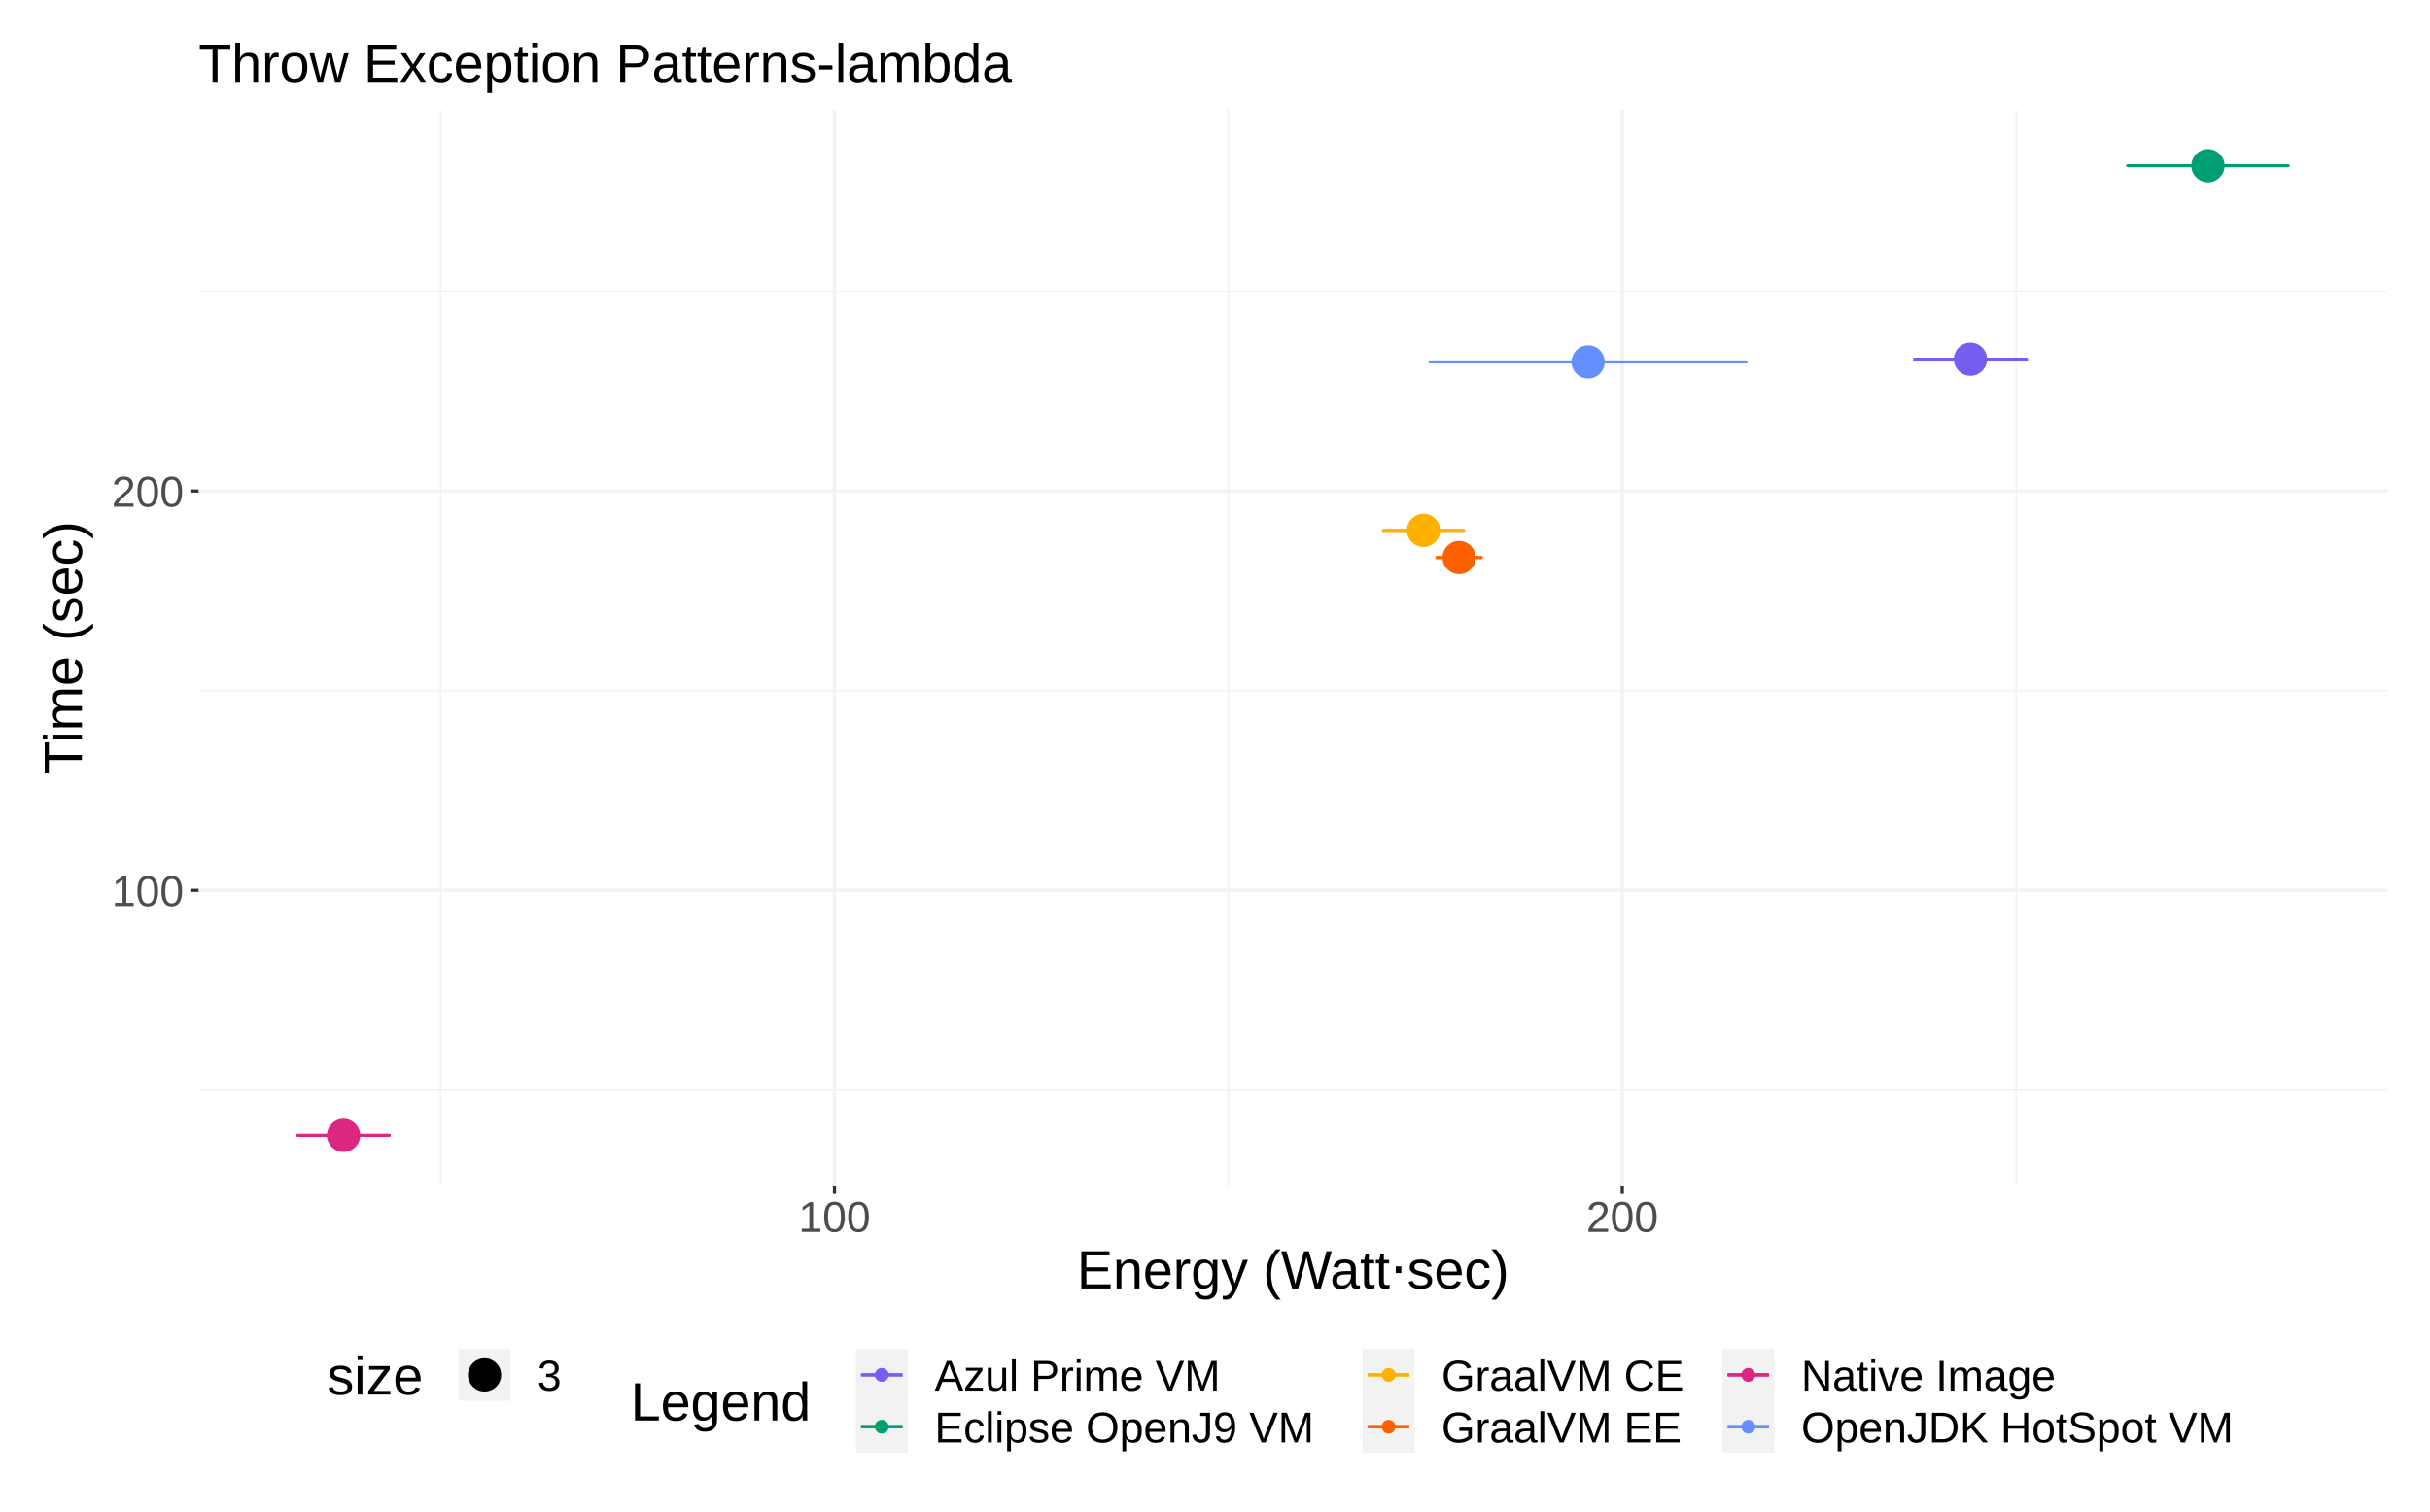
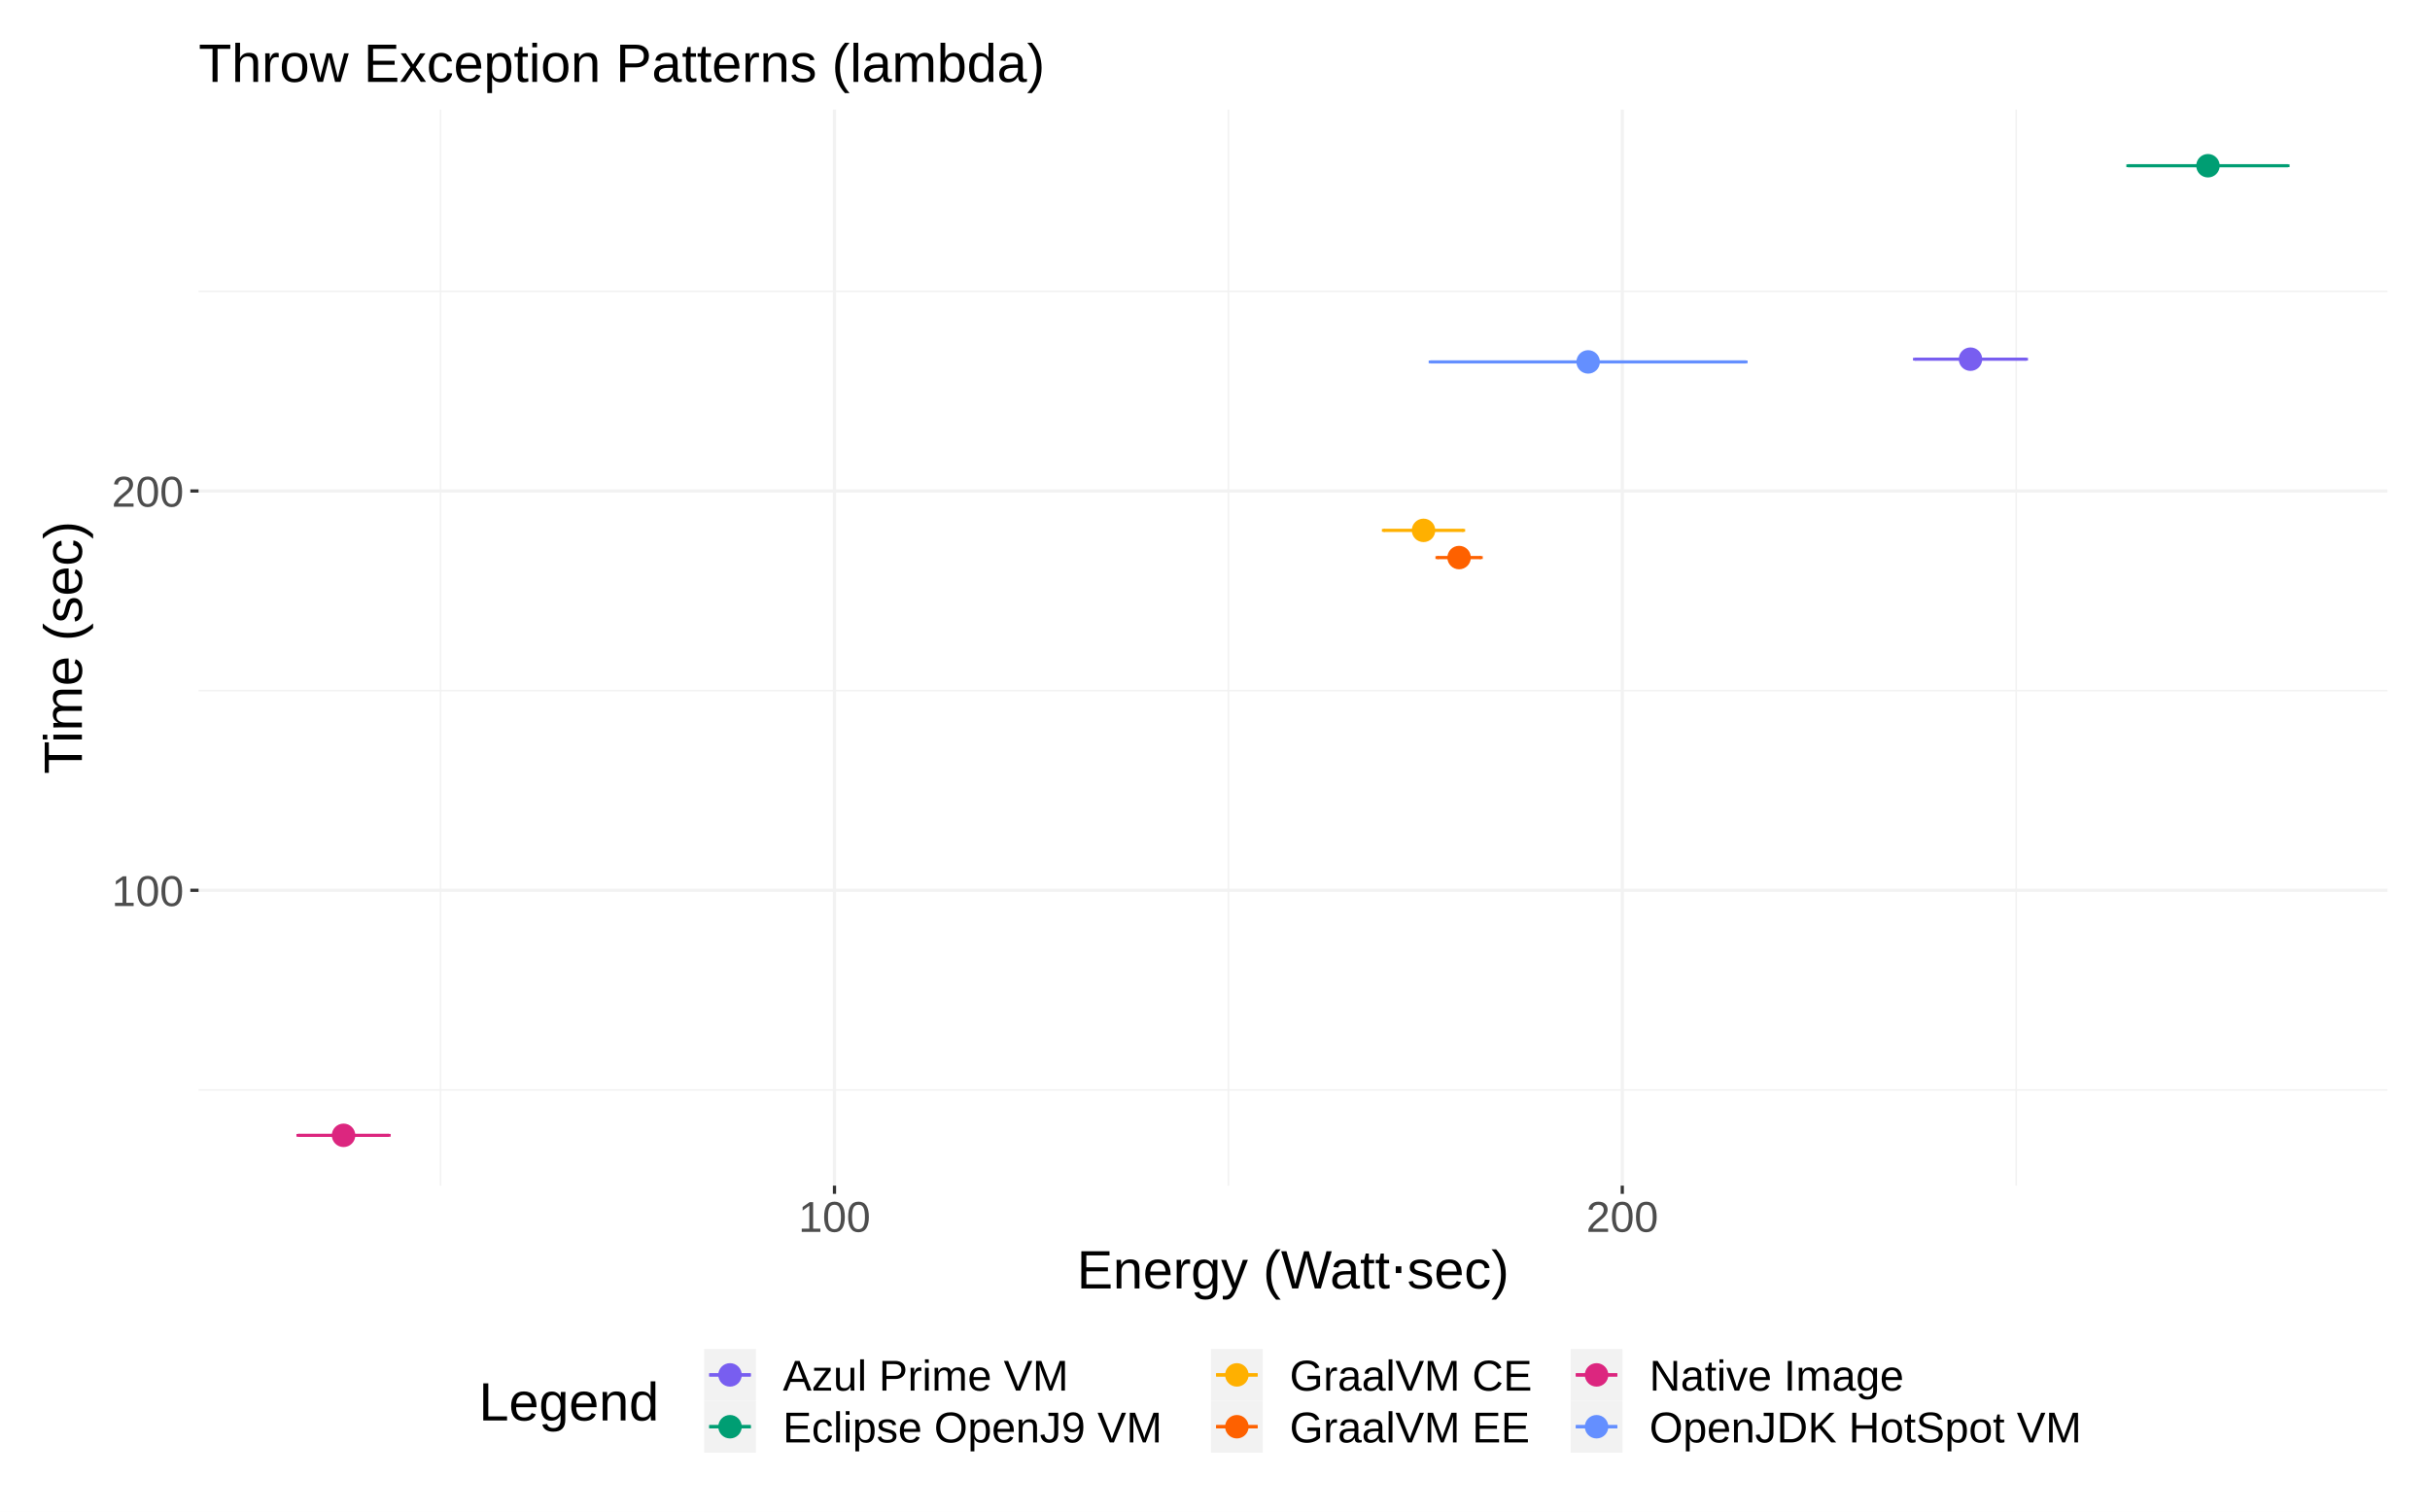
<svg xmlns="http://www.w3.org/2000/svg" class="svglite" width="810.00pt" height="504.00pt" viewBox="0 0 810.00 504.00">
  <defs>
    <style type="text/css">
    .svglite line, .svglite polyline, .svglite polygon, .svglite path, .svglite rect, .svglite circle {
      fill: none;
      stroke: #000000;
      stroke-linecap: round;
      stroke-linejoin: round;
      stroke-miterlimit: 10.00;
    }
    .svglite text {
      white-space: pre;
    }
  </style>
  </defs>
  <rect width="100%" height="100%" style="stroke: none; fill: #FFFFFF;" />
  <defs>
    <clipPath id="cpMC4wMHw4MTAuMDB8MC4wMHw1MDQuMDA=">
      <rect x="0.00" y="0.00" width="810.00" height="504.00" />
    </clipPath>
  </defs>
  <g clip-path="url(#cpMC4wMHw4MTAuMDB8MC4wMHw1MDQuMDA=)">
    <rect x="0.00" y="-0" width="810.00" height="504.00" style="stroke-width: 1.07; stroke: #FFFFFF; fill: #FFFFFF;" />
  </g>
  <defs>
    <clipPath id="cpNjYuMTl8Nzk1LjgzfDM2LjUyfDM5NS4zMg==">
      <rect x="66.19" y="36.52" width="729.64" height="358.80" />
    </clipPath>
  </defs>
  <g clip-path="url(#cpNjYuMTl8Nzk1LjgzfDM2LjUyfDM5NS4zMg==)">
    <rect x="66.19" y="36.52" width="729.64" height="358.80" style="stroke-width: 1.07; stroke: none;" />
    <polyline points="66.19,363.42 795.83,363.42 " style="stroke-width: 0.53; stroke: #F2F2F2; stroke-linecap: butt;" />
    <polyline points="66.19,230.28 795.83,230.28 " style="stroke-width: 0.53; stroke: #F2F2F2; stroke-linecap: butt;" />
    <polyline points="66.19,97.14 795.83,97.14 " style="stroke-width: 0.53; stroke: #F2F2F2; stroke-linecap: butt;" />
    <polyline points="146.85,395.32 146.85,36.52 " style="stroke-width: 0.53; stroke: #F2F2F2; stroke-linecap: butt;" />
    <polyline points="409.46,395.32 409.46,36.52 " style="stroke-width: 0.53; stroke: #F2F2F2; stroke-linecap: butt;" />
    <polyline points="672.06,395.32 672.06,36.52 " style="stroke-width: 0.53; stroke: #F2F2F2; stroke-linecap: butt;" />
    <polyline points="66.19,296.85 795.83,296.85 " style="stroke-width: 1.07; stroke: #F2F2F2; stroke-linecap: butt;" />
    <polyline points="66.19,163.71 795.83,163.71 " style="stroke-width: 1.07; stroke: #F2F2F2; stroke-linecap: butt;" />
    <polyline points="278.16,395.32 278.16,36.52 " style="stroke-width: 1.07; stroke: #F2F2F2; stroke-linecap: butt;" />
    <polyline points="540.76,395.32 540.76,36.52 " style="stroke-width: 1.07; stroke: #F2F2F2; stroke-linecap: butt;" />
-     <circle cx="656.83" cy="119.76" r="5.19" style="stroke-width: 0.71; stroke: #785EF0; fill: #785EF0;" />
-     <circle cx="735.99" cy="55.26" r="5.19" style="stroke-width: 0.71; stroke: #009E73; fill: #009E73;" />
-     <circle cx="474.51" cy="176.84" r="5.19" style="stroke-width: 0.71; stroke: #FFB000; fill: #FFB000;" />
-     <circle cx="486.37" cy="185.91" r="5.19" style="stroke-width: 0.71; stroke: #FE6100; fill: #FE6100;" />
-     <circle cx="114.52" cy="378.55" r="5.19" style="stroke-width: 0.71; stroke: #DC267F; fill: #DC267F;" />
-     <circle cx="529.38" cy="120.67" r="5.19" style="stroke-width: 0.71; stroke: #648FFF; fill: #648FFF;" />
+     <circle cx="656.83" cy="119.76" r="3.56" style="stroke-width: 0.71; stroke: #785EF0; fill: #785EF0;" />
+     <circle cx="735.99" cy="55.26" r="3.56" style="stroke-width: 0.71; stroke: #009E73; fill: #009E73;" />
+     <circle cx="474.51" cy="176.84" r="3.56" style="stroke-width: 0.71; stroke: #FFB000; fill: #FFB000;" />
+     <circle cx="486.37" cy="185.91" r="3.56" style="stroke-width: 0.71; stroke: #FE6100; fill: #FE6100;" />
+     <circle cx="114.52" cy="378.55" r="3.56" style="stroke-width: 0.71; stroke: #DC267F; fill: #DC267F;" />
+     <circle cx="529.38" cy="120.67" r="3.56" style="stroke-width: 0.71; stroke: #648FFF; fill: #648FFF;" />
    <polyline points="675.46,120.23 675.46,119.30 " style="stroke-width: 1.07; stroke: #785EF0; stroke-linecap: butt;" />
    <polyline points="675.46,119.76 638.20,119.76 " style="stroke-width: 1.07; stroke: #785EF0; stroke-linecap: butt;" />
    <polyline points="638.20,120.23 638.20,119.30 " style="stroke-width: 1.07; stroke: #785EF0; stroke-linecap: butt;" />
    <polyline points="762.66,55.72 762.66,54.79 " style="stroke-width: 1.07; stroke: #009E73; stroke-linecap: butt;" />
    <polyline points="762.66,55.26 709.32,55.26 " style="stroke-width: 1.07; stroke: #009E73; stroke-linecap: butt;" />
    <polyline points="709.32,55.72 709.32,54.79 " style="stroke-width: 1.07; stroke: #009E73; stroke-linecap: butt;" />
    <polyline points="487.85,177.31 487.85,176.37 " style="stroke-width: 1.07; stroke: #FFB000; stroke-linecap: butt;" />
    <polyline points="487.85,176.84 461.17,176.84 " style="stroke-width: 1.07; stroke: #FFB000; stroke-linecap: butt;" />
    <polyline points="461.17,177.31 461.17,176.37 " style="stroke-width: 1.07; stroke: #FFB000; stroke-linecap: butt;" />
    <polyline points="493.71,186.38 493.71,185.44 " style="stroke-width: 1.07; stroke: #FE6100; stroke-linecap: butt;" />
    <polyline points="493.71,185.91 479.02,185.91 " style="stroke-width: 1.07; stroke: #FE6100; stroke-linecap: butt;" />
    <polyline points="479.02,186.38 479.02,185.44 " style="stroke-width: 1.07; stroke: #FE6100; stroke-linecap: butt;" />
    <polyline points="129.69,379.01 129.69,378.08 " style="stroke-width: 1.07; stroke: #DC267F; stroke-linecap: butt;" />
    <polyline points="129.69,378.55 99.35,378.55 " style="stroke-width: 1.07; stroke: #DC267F; stroke-linecap: butt;" />
    <polyline points="99.35,379.01 99.35,378.08 " style="stroke-width: 1.07; stroke: #DC267F; stroke-linecap: butt;" />
    <polyline points="582.00,121.13 582.00,120.20 " style="stroke-width: 1.07; stroke: #648FFF; stroke-linecap: butt;" />
    <polyline points="582.00,120.67 476.76,120.67 " style="stroke-width: 1.07; stroke: #648FFF; stroke-linecap: butt;" />
    <polyline points="476.76,121.13 476.76,120.20 " style="stroke-width: 1.07; stroke: #648FFF; stroke-linecap: butt;" />
    <polyline points="655.91,117.88 657.75,117.88 " style="stroke-width: 1.07; stroke: #785EF0; stroke-linecap: butt;" />
    <polyline points="656.83,117.88 656.83,121.65 " style="stroke-width: 1.07; stroke: #785EF0; stroke-linecap: butt;" />
    <polyline points="655.91,121.65 657.75,121.65 " style="stroke-width: 1.07; stroke: #785EF0; stroke-linecap: butt;" />
    <polyline points="735.07,52.83 736.91,52.83 " style="stroke-width: 1.07; stroke: #009E73; stroke-linecap: butt;" />
    <polyline points="735.99,52.83 735.99,57.68 " style="stroke-width: 1.07; stroke: #009E73; stroke-linecap: butt;" />
    <polyline points="735.07,57.68 736.91,57.68 " style="stroke-width: 1.07; stroke: #009E73; stroke-linecap: butt;" />
    <polyline points="473.59,174.52 475.43,174.52 " style="stroke-width: 1.07; stroke: #FFB000; stroke-linecap: butt;" />
    <polyline points="474.51,174.52 474.51,179.16 " style="stroke-width: 1.07; stroke: #FFB000; stroke-linecap: butt;" />
    <polyline points="473.59,179.16 475.43,179.16 " style="stroke-width: 1.07; stroke: #FFB000; stroke-linecap: butt;" />
    <polyline points="485.45,184.29 487.29,184.29 " style="stroke-width: 1.07; stroke: #FE6100; stroke-linecap: butt;" />
    <polyline points="486.37,184.29 486.37,187.53 " style="stroke-width: 1.07; stroke: #FE6100; stroke-linecap: butt;" />
    <polyline points="485.45,187.53 487.29,187.53 " style="stroke-width: 1.07; stroke: #FE6100; stroke-linecap: butt;" />
    <polyline points="113.60,378.20 115.44,378.20 " style="stroke-width: 1.07; stroke: #DC267F; stroke-linecap: butt;" />
    <polyline points="114.52,378.20 114.52,378.89 " style="stroke-width: 1.07; stroke: #DC267F; stroke-linecap: butt;" />
    <polyline points="113.60,378.89 115.44,378.89 " style="stroke-width: 1.07; stroke: #DC267F; stroke-linecap: butt;" />
    <polyline points="528.46,120.09 530.30,120.09 " style="stroke-width: 1.07; stroke: #648FFF; stroke-linecap: butt;" />
    <polyline points="529.38,120.09 529.38,121.25 " style="stroke-width: 1.07; stroke: #648FFF; stroke-linecap: butt;" />
    <polyline points="528.46,121.25 530.30,121.25 " style="stroke-width: 1.07; stroke: #648FFF; stroke-linecap: butt;" />
  </g>
  <g clip-path="url(#cpMC4wMHw4MTAuMDB8MC4wMHw1MDQuMDA=)">
    <text x="61.26" y="302.10" text-anchor="end" style="font-size: 14.40px;fill: #4D4D4D; font-family: &quot;Liberation Sans&quot;;" textLength="27.48px" lengthAdjust="spacingAndGlyphs">100</text>
    <text x="61.26" y="168.95" text-anchor="end" style="font-size: 14.40px;fill: #4D4D4D; font-family: &quot;Liberation Sans&quot;;" textLength="27.48px" lengthAdjust="spacingAndGlyphs">200</text>
    <polyline points="63.45,296.85 66.19,296.85 " style="stroke-width: 1.07; stroke: #333333; stroke-linecap: butt;" />
    <polyline points="63.45,163.71 66.19,163.71 " style="stroke-width: 1.07; stroke: #333333; stroke-linecap: butt;" />
    <polyline points="278.16,398.06 278.16,395.32 " style="stroke-width: 1.07; stroke: #333333; stroke-linecap: butt;" />
    <polyline points="540.76,398.06 540.76,395.32 " style="stroke-width: 1.07; stroke: #333333; stroke-linecap: butt;" />
    <text x="278.16" y="410.74" text-anchor="middle" style="font-size: 14.40px;fill: #4D4D4D; font-family: &quot;Liberation Sans&quot;;" textLength="27.48px" lengthAdjust="spacingAndGlyphs">100</text>
    <text x="540.76" y="410.74" text-anchor="middle" style="font-size: 14.40px;fill: #4D4D4D; font-family: &quot;Liberation Sans&quot;;" textLength="27.48px" lengthAdjust="spacingAndGlyphs">200</text>
    <text x="431.01" y="429.60" text-anchor="middle" style="font-size: 18.00px; font-family: &quot;Liberation Sans&quot;;" textLength="160.65px" lengthAdjust="spacingAndGlyphs">Energy (Watt⋅sec)</text>
    <text transform="translate(27.30,215.92) rotate(-90)" text-anchor="middle" style="font-size: 18.00px; font-family: &quot;Liberation Sans&quot;;" textLength="94.16px" lengthAdjust="spacingAndGlyphs">Time (sec)</text>
-     <rect x="103.54" y="444.31" width="90.23" height="28.24" style="stroke-width: 1.07; stroke: none; fill: #FFFFFF;" />
-     <text x="109.02" y="464.99" style="font-size: 18.00px; font-family: &quot;Liberation Sans&quot;;" textLength="34.90px" lengthAdjust="spacingAndGlyphs">size</text>
-     <rect x="152.88" y="449.79" width="17.28" height="17.28" style="stroke-width: 1.07; stroke: none; fill: #F2F2F2;" />
-     <circle cx="161.52" cy="458.43" r="5.19" style="stroke-width: 0.71; fill: #000000;" />
-     <text x="179.13" y="463.67" style="font-size: 14.40px; font-family: &quot;Liberation Sans&quot;;" textLength="9.16px" lengthAdjust="spacingAndGlyphs">3</text>
-     <rect x="204.73" y="444.31" width="553.75" height="45.52" style="stroke-width: 1.07; stroke: none; fill: #FFFFFF;" />
-     <text x="210.20" y="473.63" style="font-size: 18.00px; font-family: &quot;Liberation Sans&quot;;" textLength="66.12px" lengthAdjust="spacingAndGlyphs">Legend</text>
-     <rect x="285.29" y="449.79" width="17.28" height="17.28" style="stroke-width: 1.07; stroke: none; fill: #F2F2F2;" />
-     <circle cx="293.93" cy="458.43" r="1.95" style="stroke-width: 0.71; stroke: #785EF0; fill: #785EF0;" />
-     <line x1="287.02" y1="458.43" x2="300.84" y2="458.43" style="stroke-width: 1.07; stroke: #785EF0; stroke-linecap: butt;" />
-     <line x1="287.02" y1="458.43" x2="300.84" y2="458.43" style="stroke-width: 1.07; stroke: #785EF0; stroke-linecap: butt;" />
-     <rect x="285.29" y="467.07" width="17.28" height="17.28" style="stroke-width: 1.07; stroke: none; fill: #F2F2F2;" />
-     <circle cx="293.93" cy="475.71" r="1.95" style="stroke-width: 0.71; stroke: #009E73; fill: #009E73;" />
-     <line x1="287.02" y1="475.71" x2="300.84" y2="475.71" style="stroke-width: 1.07; stroke: #009E73; stroke-linecap: butt;" />
-     <line x1="287.02" y1="475.71" x2="300.84" y2="475.71" style="stroke-width: 1.07; stroke: #009E73; stroke-linecap: butt;" />
-     <rect x="454.24" y="449.79" width="17.28" height="17.28" style="stroke-width: 1.07; stroke: none; fill: #F2F2F2;" />
-     <circle cx="462.88" cy="458.43" r="1.95" style="stroke-width: 0.71; stroke: #FFB000; fill: #FFB000;" />
-     <line x1="455.97" y1="458.43" x2="469.79" y2="458.43" style="stroke-width: 1.07; stroke: #FFB000; stroke-linecap: butt;" />
-     <line x1="455.97" y1="458.43" x2="469.79" y2="458.43" style="stroke-width: 1.07; stroke: #FFB000; stroke-linecap: butt;" />
-     <rect x="454.24" y="467.07" width="17.28" height="17.28" style="stroke-width: 1.07; stroke: none; fill: #F2F2F2;" />
-     <circle cx="462.88" cy="475.71" r="1.95" style="stroke-width: 0.71; stroke: #FE6100; fill: #FE6100;" />
-     <line x1="455.97" y1="475.71" x2="469.79" y2="475.71" style="stroke-width: 1.07; stroke: #FE6100; stroke-linecap: butt;" />
-     <line x1="455.97" y1="475.71" x2="469.79" y2="475.71" style="stroke-width: 1.07; stroke: #FE6100; stroke-linecap: butt;" />
-     <rect x="574.14" y="449.79" width="17.28" height="17.28" style="stroke-width: 1.07; stroke: none; fill: #F2F2F2;" />
-     <circle cx="582.78" cy="458.43" r="1.95" style="stroke-width: 0.71; stroke: #DC267F; fill: #DC267F;" />
-     <line x1="575.87" y1="458.43" x2="589.69" y2="458.43" style="stroke-width: 1.07; stroke: #DC267F; stroke-linecap: butt;" />
-     <line x1="575.87" y1="458.43" x2="589.69" y2="458.43" style="stroke-width: 1.07; stroke: #DC267F; stroke-linecap: butt;" />
-     <rect x="574.14" y="467.07" width="17.28" height="17.28" style="stroke-width: 1.07; stroke: none; fill: #F2F2F2;" />
-     <circle cx="582.78" cy="475.71" r="1.95" style="stroke-width: 0.71; stroke: #648FFF; fill: #648FFF;" />
-     <line x1="575.87" y1="475.71" x2="589.69" y2="475.71" style="stroke-width: 1.07; stroke: #648FFF; stroke-linecap: butt;" />
-     <line x1="575.87" y1="475.71" x2="589.69" y2="475.71" style="stroke-width: 1.07; stroke: #648FFF; stroke-linecap: butt;" />
-     <text x="311.54" y="463.67" style="font-size: 14.40px; font-family: &quot;Liberation Sans&quot;;" textLength="103.13px" lengthAdjust="spacingAndGlyphs">Azul Prime VM</text>
-     <text x="311.54" y="480.95" style="font-size: 14.40px; font-family: &quot;Liberation Sans&quot;;" textLength="133.74px" lengthAdjust="spacingAndGlyphs">Eclipse OpenJ9 VM</text>
-     <text x="480.49" y="463.67" style="font-size: 14.40px; font-family: &quot;Liberation Sans&quot;;" textLength="84.69px" lengthAdjust="spacingAndGlyphs">GraalVM CE</text>
-     <text x="480.49" y="480.95" style="font-size: 14.40px; font-family: &quot;Liberation Sans&quot;;" textLength="83.73px" lengthAdjust="spacingAndGlyphs">GraalVM EE</text>
-     <text x="600.39" y="463.67" style="font-size: 14.40px; font-family: &quot;Liberation Sans&quot;;" textLength="96.25px" lengthAdjust="spacingAndGlyphs">Native Image</text>
-     <text x="600.39" y="480.95" style="font-size: 14.40px; font-family: &quot;Liberation Sans&quot;;" textLength="152.61px" lengthAdjust="spacingAndGlyphs">OpenJDK HotSpot VM</text>
-     <text x="66.19" y="27.30" style="font-size: 18.00px; font-family: &quot;Liberation Sans&quot;;" textLength="303.26px" lengthAdjust="spacingAndGlyphs">Throw Exception Patterns-lambda</text>
+     <rect x="154.13" y="444.31" width="553.75" height="45.52" style="stroke-width: 1.07; stroke: none; fill: #FFFFFF;" />
+     <text x="159.61" y="473.63" style="font-size: 18.00px; font-family: &quot;Liberation Sans&quot;;" textLength="66.12px" lengthAdjust="spacingAndGlyphs">Legend</text>
+     <rect x="234.70" y="449.79" width="17.28" height="17.28" style="stroke-width: 1.07; stroke: none; fill: #F2F2F2;" />
+     <circle cx="243.34" cy="458.43" r="3.56" style="stroke-width: 0.71; stroke: #785EF0; fill: #785EF0;" />
+     <line x1="236.42" y1="458.43" x2="250.25" y2="458.43" style="stroke-width: 1.07; stroke: #785EF0; stroke-linecap: butt;" />
+     <line x1="236.42" y1="458.43" x2="250.25" y2="458.43" style="stroke-width: 1.07; stroke: #785EF0; stroke-linecap: butt;" />
+     <rect x="234.70" y="467.07" width="17.28" height="17.28" style="stroke-width: 1.07; stroke: none; fill: #F2F2F2;" />
+     <circle cx="243.34" cy="475.71" r="3.56" style="stroke-width: 0.71; stroke: #009E73; fill: #009E73;" />
+     <line x1="236.42" y1="475.71" x2="250.25" y2="475.71" style="stroke-width: 1.07; stroke: #009E73; stroke-linecap: butt;" />
+     <line x1="236.42" y1="475.71" x2="250.25" y2="475.71" style="stroke-width: 1.07; stroke: #009E73; stroke-linecap: butt;" />
+     <rect x="403.65" y="449.79" width="17.28" height="17.28" style="stroke-width: 1.07; stroke: none; fill: #F2F2F2;" />
+     <circle cx="412.29" cy="458.43" r="3.56" style="stroke-width: 0.71; stroke: #FFB000; fill: #FFB000;" />
+     <line x1="405.38" y1="458.43" x2="419.20" y2="458.43" style="stroke-width: 1.07; stroke: #FFB000; stroke-linecap: butt;" />
+     <line x1="405.38" y1="458.43" x2="419.20" y2="458.43" style="stroke-width: 1.07; stroke: #FFB000; stroke-linecap: butt;" />
+     <rect x="403.65" y="467.07" width="17.28" height="17.28" style="stroke-width: 1.07; stroke: none; fill: #F2F2F2;" />
+     <circle cx="412.29" cy="475.71" r="3.56" style="stroke-width: 0.71; stroke: #FE6100; fill: #FE6100;" />
+     <line x1="405.38" y1="475.71" x2="419.20" y2="475.71" style="stroke-width: 1.07; stroke: #FE6100; stroke-linecap: butt;" />
+     <line x1="405.38" y1="475.71" x2="419.20" y2="475.71" style="stroke-width: 1.07; stroke: #FE6100; stroke-linecap: butt;" />
+     <rect x="523.55" y="449.79" width="17.28" height="17.28" style="stroke-width: 1.07; stroke: none; fill: #F2F2F2;" />
+     <circle cx="532.19" cy="458.43" r="3.56" style="stroke-width: 0.71; stroke: #DC267F; fill: #DC267F;" />
+     <line x1="525.28" y1="458.43" x2="539.10" y2="458.43" style="stroke-width: 1.07; stroke: #DC267F; stroke-linecap: butt;" />
+     <line x1="525.28" y1="458.43" x2="539.10" y2="458.43" style="stroke-width: 1.07; stroke: #DC267F; stroke-linecap: butt;" />
+     <rect x="523.55" y="467.07" width="17.28" height="17.28" style="stroke-width: 1.07; stroke: none; fill: #F2F2F2;" />
+     <circle cx="532.19" cy="475.71" r="3.56" style="stroke-width: 0.71; stroke: #648FFF; fill: #648FFF;" />
+     <line x1="525.28" y1="475.71" x2="539.10" y2="475.71" style="stroke-width: 1.07; stroke: #648FFF; stroke-linecap: butt;" />
+     <line x1="525.28" y1="475.71" x2="539.10" y2="475.71" style="stroke-width: 1.07; stroke: #648FFF; stroke-linecap: butt;" />
+     <text x="260.94" y="463.67" style="font-size: 14.40px; font-family: &quot;Liberation Sans&quot;;" textLength="103.13px" lengthAdjust="spacingAndGlyphs">Azul Prime VM</text>
+     <text x="260.94" y="480.95" style="font-size: 14.40px; font-family: &quot;Liberation Sans&quot;;" textLength="133.74px" lengthAdjust="spacingAndGlyphs">Eclipse OpenJ9 VM</text>
+     <text x="429.89" y="463.67" style="font-size: 14.40px; font-family: &quot;Liberation Sans&quot;;" textLength="84.69px" lengthAdjust="spacingAndGlyphs">GraalVM CE</text>
+     <text x="429.89" y="480.95" style="font-size: 14.40px; font-family: &quot;Liberation Sans&quot;;" textLength="83.73px" lengthAdjust="spacingAndGlyphs">GraalVM EE</text>
+     <text x="549.79" y="463.67" style="font-size: 14.40px; font-family: &quot;Liberation Sans&quot;;" textLength="96.25px" lengthAdjust="spacingAndGlyphs">Native Image</text>
+     <text x="549.79" y="480.95" style="font-size: 14.40px; font-family: &quot;Liberation Sans&quot;;" textLength="152.61px" lengthAdjust="spacingAndGlyphs">OpenJDK HotSpot VM</text>
+     <text x="66.19" y="27.30" style="font-size: 18.00px; font-family: &quot;Liberation Sans&quot;;" textLength="316.53px" lengthAdjust="spacingAndGlyphs">Throw Exception Patterns (lambda)</text>
  </g>
</svg>
